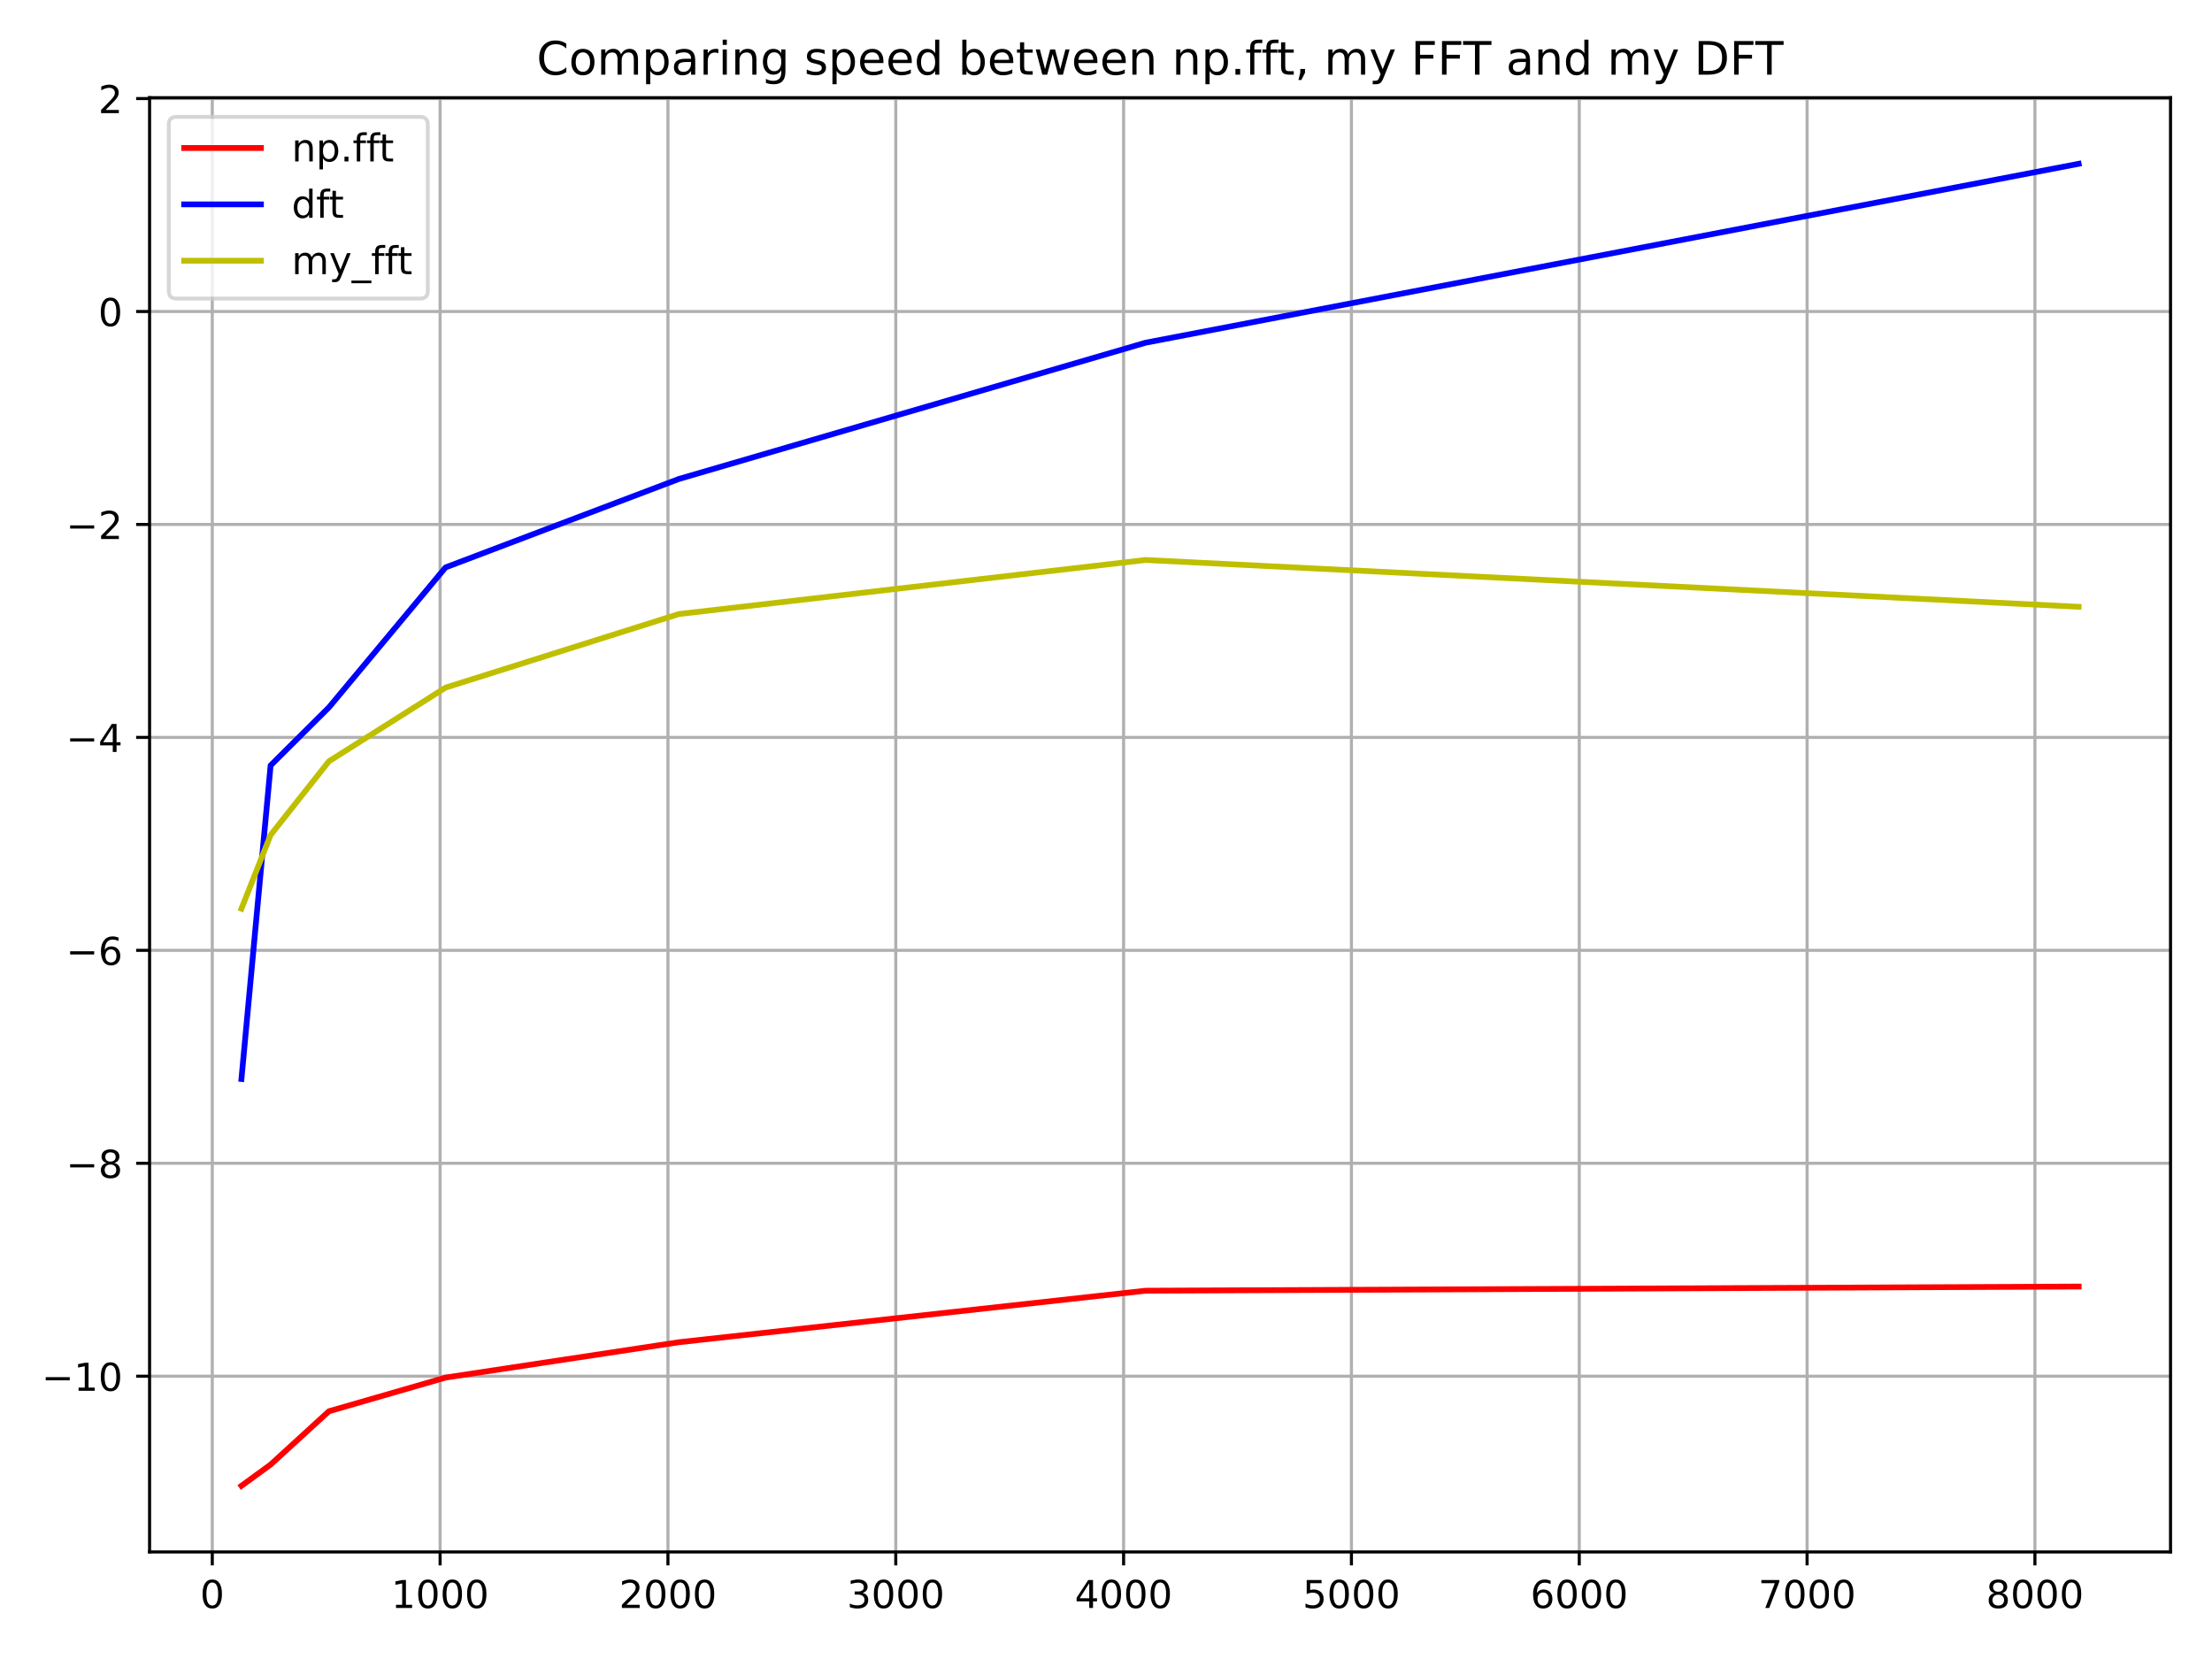
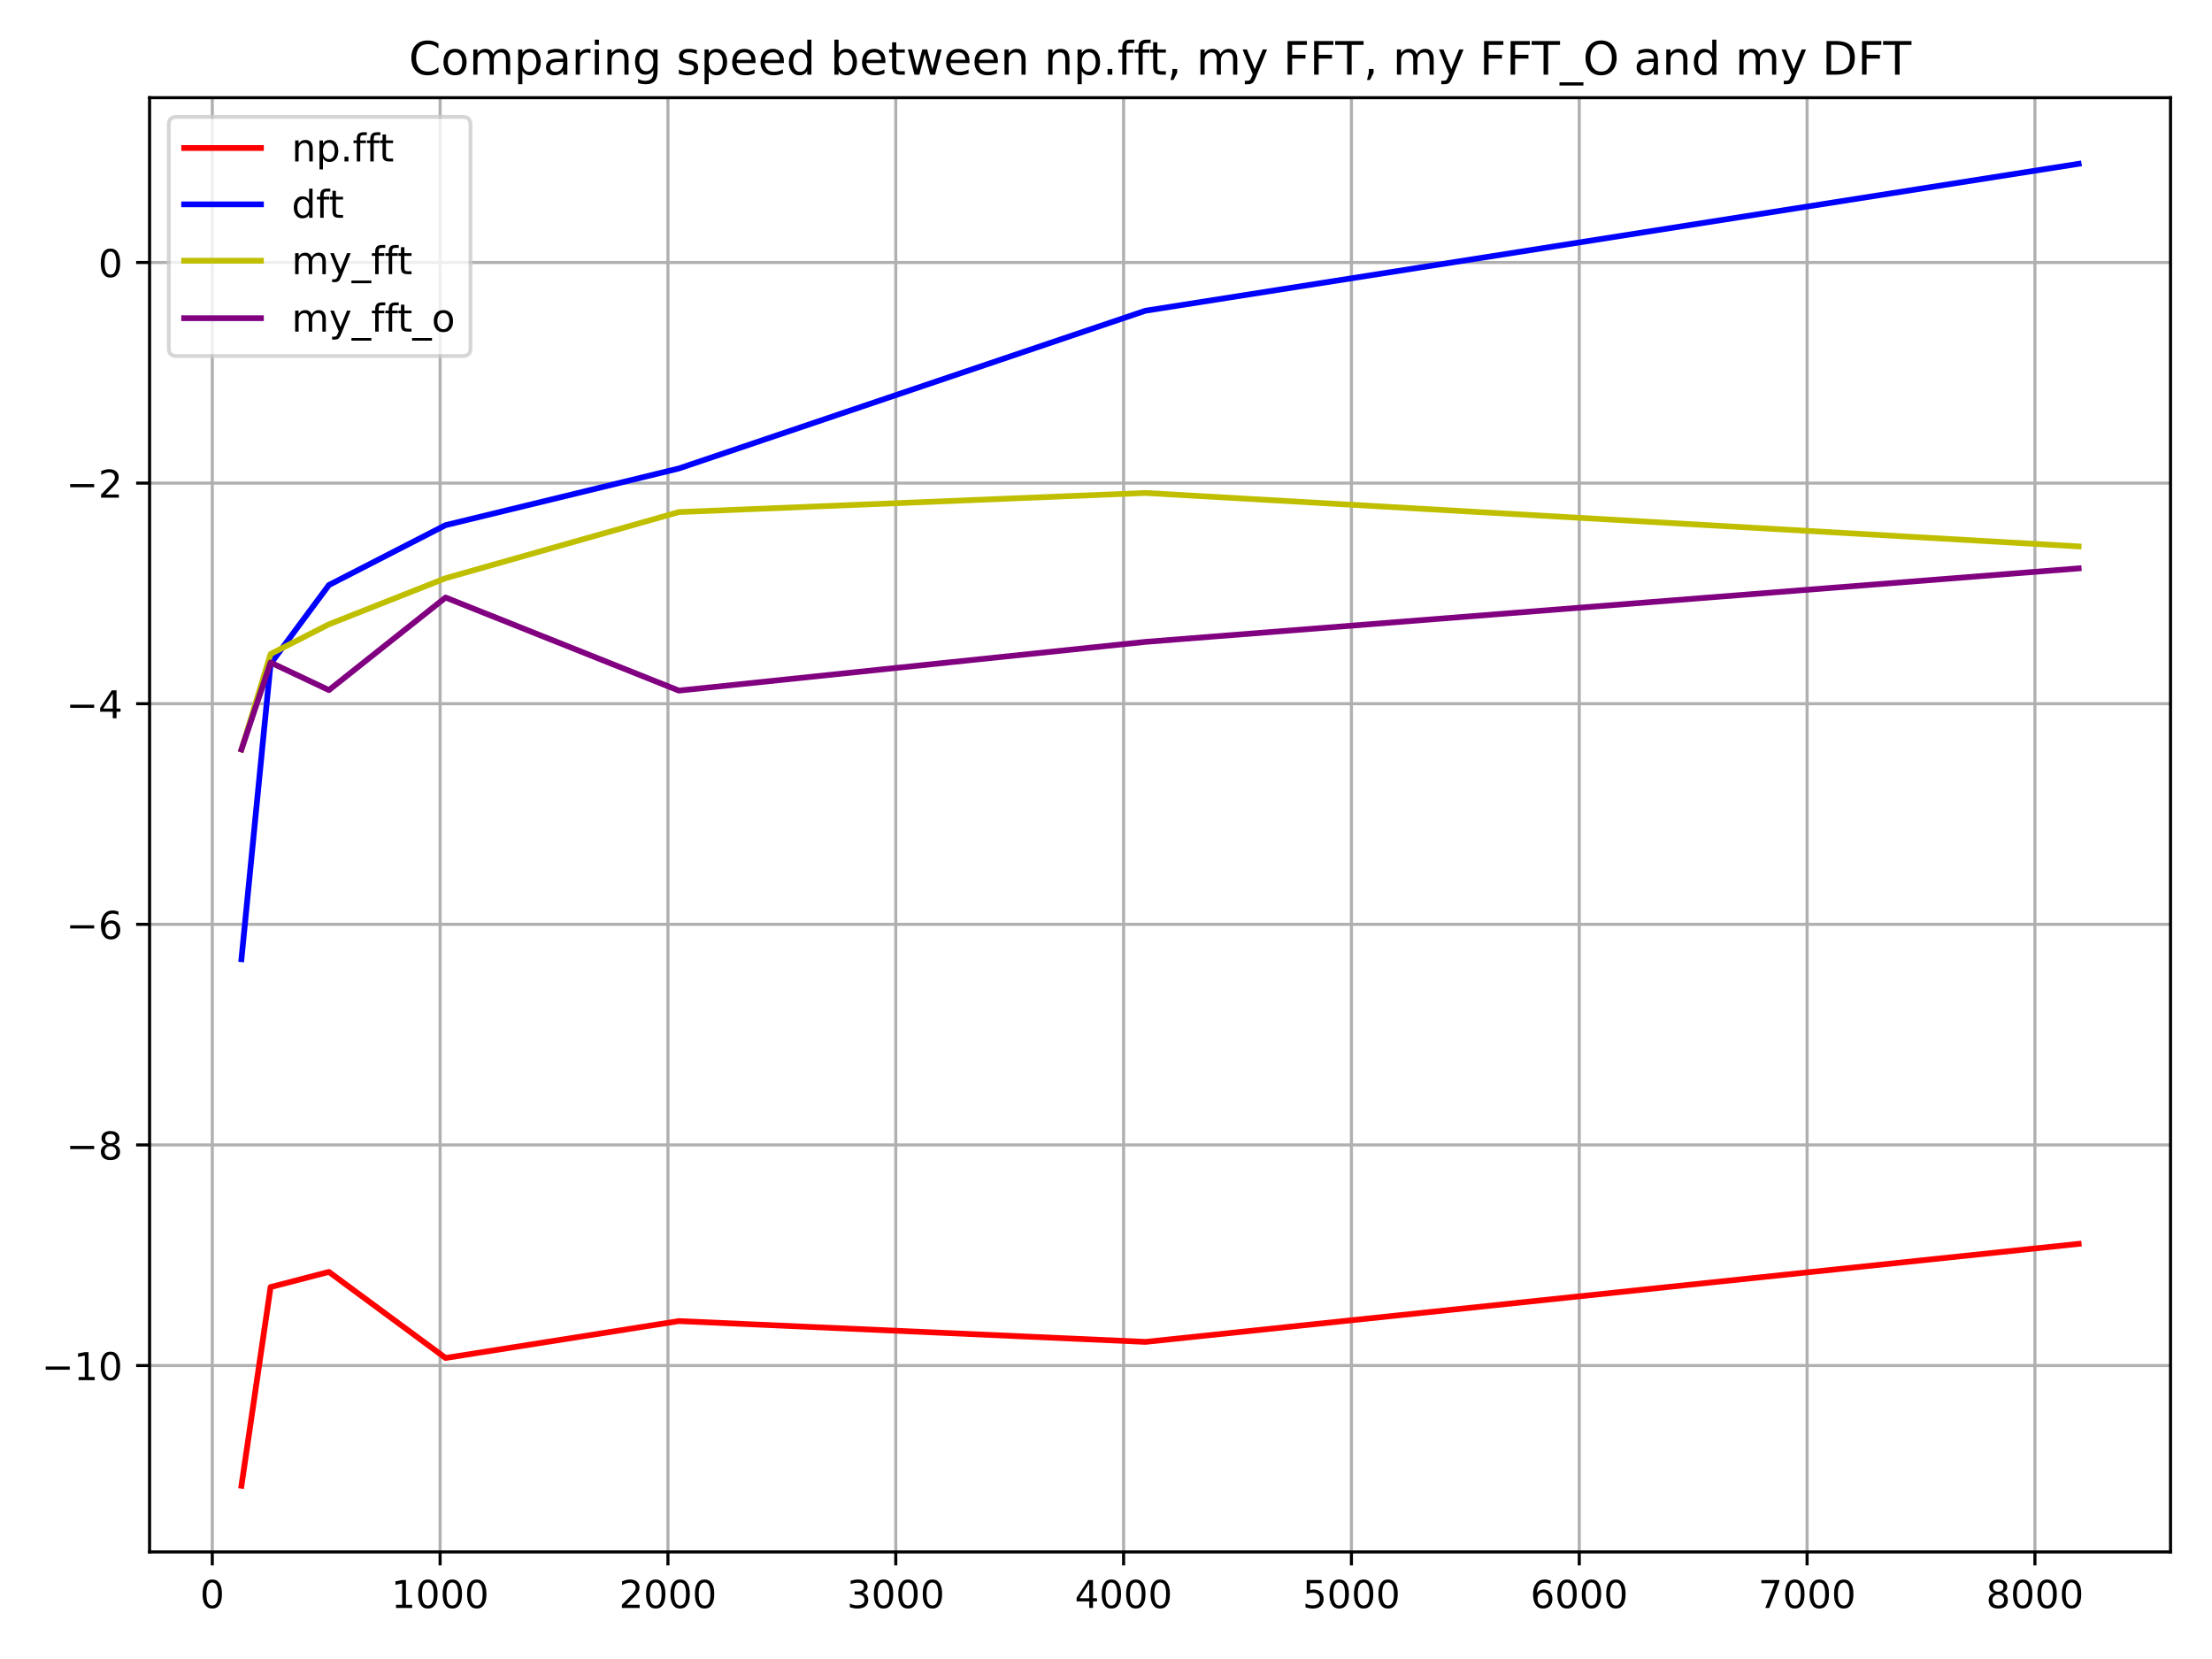
<svg xmlns="http://www.w3.org/2000/svg" xmlns:xlink="http://www.w3.org/1999/xlink" width="576pt" height="432pt" viewBox="0 0 576 432" version="1.1">
  <defs>
    <style type="text/css">*{stroke-linejoin: round; stroke-linecap: butt}</style>
  </defs>
  <g id="figure_1">
    <g id="patch_1">
      <path d="M 0 432  L 576 432  L 576 0  L 0 0  z " style="fill: #ffffff" />
    </g>
    <g id="axes_1">
      <g id="patch_2">
        <path d="M 38.95 404.12  L 565.2 404.12  L 565.2 25.44  L 38.95 25.44  z " style="fill: #ffffff" />
      </g>
      <g id="matplotlib.axis_1">
        <g id="xtick_1">
          <g id="line2d_1">
-             <path d="M 55.277 404.12  L 55.277 25.44  " clip-path="url(#pedcce61a46)" style="fill: none; stroke: #b0b0b0; stroke-width: 0.8; stroke-linecap: square" />
+             <path d="M 55.277 404.12  L 55.277 25.44  " clip-path="url(#pbc22d2a9b4)" style="fill: none; stroke: #b0b0b0; stroke-width: 0.8; stroke-linecap: square" />
          </g>
          <g id="line2d_2">
            <defs>
-               <path id="ma2c60ef2f4" d="M 0 0  L 0 3.5  " style="stroke: #000000; stroke-width: 0.8" />
+               <path id="m56d3297365" d="M 0 0  L 0 3.5  " style="stroke: #000000; stroke-width: 0.8" />
            </defs>
            <g>
-               <use xlink:href="#ma2c60ef2f4" x="55.277" y="404.12" style="stroke: #000000; stroke-width: 0.8" />
+               <use xlink:href="#m56d3297365" x="55.277" y="404.12" style="stroke: #000000; stroke-width: 0.8" />
            </g>
          </g>
          <g id="text_1">
            <g transform="translate(52.09541 418.7184) scale(0.1 -0.1)">
              <defs>
                <path id="DejaVuSans-30" d="M 2034 4250  Q 1547 4250 1301 3770  Q 1056 3291 1056 2328  Q 1056 1369 1301 889  Q 1547 409 2034 409  Q 2525 409 2770 889  Q 3016 1369 3016 2328  Q 3016 3291 2770 3770  Q 2525 4250 2034 4250  z M 2034 4750  Q 2819 4750 3233 4129  Q 3647 3509 3647 2328  Q 3647 1150 3233 529  Q 2819 -91 2034 -91  Q 1250 -91 836 529  Q 422 1150 422 2328  Q 422 3509 836 4129  Q 1250 4750 2034 4750  z " transform="scale(0.015625)" />
              </defs>
              <use xlink:href="#DejaVuSans-30" />
            </g>
          </g>
        </g>
        <g id="xtick_2">
          <g id="line2d_3">
-             <path d="M 114.603 404.12  L 114.603 25.44  " clip-path="url(#pedcce61a46)" style="fill: none; stroke: #b0b0b0; stroke-width: 0.8; stroke-linecap: square" />
+             <path d="M 114.603 404.12  L 114.603 25.44  " clip-path="url(#pbc22d2a9b4)" style="fill: none; stroke: #b0b0b0; stroke-width: 0.8; stroke-linecap: square" />
          </g>
          <g id="line2d_4">
            <g>
-               <use xlink:href="#ma2c60ef2f4" x="114.603" y="404.12" style="stroke: #000000; stroke-width: 0.8" />
+               <use xlink:href="#m56d3297365" x="114.603" y="404.12" style="stroke: #000000; stroke-width: 0.8" />
            </g>
          </g>
          <g id="text_2">
            <g transform="translate(101.8782 418.7184) scale(0.1 -0.1)">
              <defs>
                <path id="DejaVuSans-31" d="M 794 531  L 1825 531  L 1825 4091  L 703 3866  L 703 4441  L 1819 4666  L 2450 4666  L 2450 531  L 3481 531  L 3481 0  L 794 0  L 794 531  z " transform="scale(0.015625)" />
              </defs>
              <use xlink:href="#DejaVuSans-31" />
              <use xlink:href="#DejaVuSans-30" x="63.623" />
              <use xlink:href="#DejaVuSans-30" x="127.246" />
              <use xlink:href="#DejaVuSans-30" x="190.869" />
            </g>
          </g>
        </g>
        <g id="xtick_3">
          <g id="line2d_5">
-             <path d="M 173.93 404.12  L 173.93 25.44  " clip-path="url(#pedcce61a46)" style="fill: none; stroke: #b0b0b0; stroke-width: 0.8; stroke-linecap: square" />
+             <path d="M 173.93 404.12  L 173.93 25.44  " clip-path="url(#pbc22d2a9b4)" style="fill: none; stroke: #b0b0b0; stroke-width: 0.8; stroke-linecap: square" />
          </g>
          <g id="line2d_6">
            <g>
-               <use xlink:href="#ma2c60ef2f4" x="173.93" y="404.12" style="stroke: #000000; stroke-width: 0.8" />
+               <use xlink:href="#m56d3297365" x="173.93" y="404.12" style="stroke: #000000; stroke-width: 0.8" />
            </g>
          </g>
          <g id="text_3">
            <g transform="translate(161.2047 418.7184) scale(0.1 -0.1)">
              <defs>
                <path id="DejaVuSans-32" d="M 1228 531  L 3431 531  L 3431 0  L 469 0  L 469 531  Q 828 903 1448 1529  Q 2069 2156 2228 2338  Q 2531 2678 2651 2914  Q 2772 3150 2772 3378  Q 2772 3750 2511 3984  Q 2250 4219 1831 4219  Q 1534 4219 1204 4116  Q 875 4013 500 3803  L 500 4441  Q 881 4594 1212 4672  Q 1544 4750 1819 4750  Q 2544 4750 2975 4387  Q 3406 4025 3406 3419  Q 3406 3131 3298 2873  Q 3191 2616 2906 2266  Q 2828 2175 2409 1742  Q 1991 1309 1228 531  z " transform="scale(0.015625)" />
              </defs>
              <use xlink:href="#DejaVuSans-32" />
              <use xlink:href="#DejaVuSans-30" x="63.623" />
              <use xlink:href="#DejaVuSans-30" x="127.246" />
              <use xlink:href="#DejaVuSans-30" x="190.869" />
            </g>
          </g>
        </g>
        <g id="xtick_4">
          <g id="line2d_7">
-             <path d="M 233.256 404.12  L 233.256 25.44  " clip-path="url(#pedcce61a46)" style="fill: none; stroke: #b0b0b0; stroke-width: 0.8; stroke-linecap: square" />
+             <path d="M 233.256 404.12  L 233.256 25.44  " clip-path="url(#pbc22d2a9b4)" style="fill: none; stroke: #b0b0b0; stroke-width: 0.8; stroke-linecap: square" />
          </g>
          <g id="line2d_8">
            <g>
-               <use xlink:href="#ma2c60ef2f4" x="233.256" y="404.12" style="stroke: #000000; stroke-width: 0.8" />
+               <use xlink:href="#m56d3297365" x="233.256" y="404.12" style="stroke: #000000; stroke-width: 0.8" />
            </g>
          </g>
          <g id="text_4">
            <g transform="translate(220.5312 418.7184) scale(0.1 -0.1)">
              <defs>
                <path id="DejaVuSans-33" d="M 2597 2516  Q 3050 2419 3304 2112  Q 3559 1806 3559 1356  Q 3559 666 3084 287  Q 2609 -91 1734 -91  Q 1441 -91 1130 -33  Q 819 25 488 141  L 488 750  Q 750 597 1062 519  Q 1375 441 1716 441  Q 2309 441 2620 675  Q 2931 909 2931 1356  Q 2931 1769 2642 2001  Q 2353 2234 1838 2234  L 1294 2234  L 1294 2753  L 1863 2753  Q 2328 2753 2575 2939  Q 2822 3125 2822 3475  Q 2822 3834 2567 4026  Q 2313 4219 1838 4219  Q 1578 4219 1281 4162  Q 984 4106 628 3988  L 628 4550  Q 988 4650 1302 4700  Q 1616 4750 1894 4750  Q 2613 4750 3031 4423  Q 3450 4097 3450 3541  Q 3450 3153 3228 2886  Q 3006 2619 2597 2516  z " transform="scale(0.015625)" />
              </defs>
              <use xlink:href="#DejaVuSans-33" />
              <use xlink:href="#DejaVuSans-30" x="63.623" />
              <use xlink:href="#DejaVuSans-30" x="127.246" />
              <use xlink:href="#DejaVuSans-30" x="190.869" />
            </g>
          </g>
        </g>
        <g id="xtick_5">
          <g id="line2d_9">
-             <path d="M 292.583 404.12  L 292.583 25.44  " clip-path="url(#pedcce61a46)" style="fill: none; stroke: #b0b0b0; stroke-width: 0.8; stroke-linecap: square" />
+             <path d="M 292.583 404.12  L 292.583 25.44  " clip-path="url(#pbc22d2a9b4)" style="fill: none; stroke: #b0b0b0; stroke-width: 0.8; stroke-linecap: square" />
          </g>
          <g id="line2d_10">
            <g>
-               <use xlink:href="#ma2c60ef2f4" x="292.583" y="404.12" style="stroke: #000000; stroke-width: 0.8" />
+               <use xlink:href="#m56d3297365" x="292.583" y="404.12" style="stroke: #000000; stroke-width: 0.8" />
            </g>
          </g>
          <g id="text_5">
            <g transform="translate(279.8578 418.7184) scale(0.1 -0.1)">
              <defs>
                <path id="DejaVuSans-34" d="M 2419 4116  L 825 1625  L 2419 1625  L 2419 4116  z M 2253 4666  L 3047 4666  L 3047 1625  L 3713 1625  L 3713 1100  L 3047 1100  L 3047 0  L 2419 0  L 2419 1100  L 313 1100  L 313 1709  L 2253 4666  z " transform="scale(0.015625)" />
              </defs>
              <use xlink:href="#DejaVuSans-34" />
              <use xlink:href="#DejaVuSans-30" x="63.623" />
              <use xlink:href="#DejaVuSans-30" x="127.246" />
              <use xlink:href="#DejaVuSans-30" x="190.869" />
            </g>
          </g>
        </g>
        <g id="xtick_6">
          <g id="line2d_11">
-             <path d="M 351.909 404.12  L 351.909 25.44  " clip-path="url(#pedcce61a46)" style="fill: none; stroke: #b0b0b0; stroke-width: 0.8; stroke-linecap: square" />
+             <path d="M 351.909 404.12  L 351.909 25.44  " clip-path="url(#pbc22d2a9b4)" style="fill: none; stroke: #b0b0b0; stroke-width: 0.8; stroke-linecap: square" />
          </g>
          <g id="line2d_12">
            <g>
-               <use xlink:href="#ma2c60ef2f4" x="351.909" y="404.12" style="stroke: #000000; stroke-width: 0.8" />
+               <use xlink:href="#m56d3297365" x="351.909" y="404.12" style="stroke: #000000; stroke-width: 0.8" />
            </g>
          </g>
          <g id="text_6">
            <g transform="translate(339.1843 418.7184) scale(0.1 -0.1)">
              <defs>
                <path id="DejaVuSans-35" d="M 691 4666  L 3169 4666  L 3169 4134  L 1269 4134  L 1269 2991  Q 1406 3038 1543 3061  Q 1681 3084 1819 3084  Q 2600 3084 3056 2656  Q 3513 2228 3513 1497  Q 3513 744 3044 326  Q 2575 -91 1722 -91  Q 1428 -91 1123 -41  Q 819 9 494 109  L 494 744  Q 775 591 1075 516  Q 1375 441 1709 441  Q 2250 441 2565 725  Q 2881 1009 2881 1497  Q 2881 1984 2565 2268  Q 2250 2553 1709 2553  Q 1456 2553 1204 2497  Q 953 2441 691 2322  L 691 4666  z " transform="scale(0.015625)" />
              </defs>
              <use xlink:href="#DejaVuSans-35" />
              <use xlink:href="#DejaVuSans-30" x="63.623" />
              <use xlink:href="#DejaVuSans-30" x="127.246" />
              <use xlink:href="#DejaVuSans-30" x="190.869" />
            </g>
          </g>
        </g>
        <g id="xtick_7">
          <g id="line2d_13">
-             <path d="M 411.236 404.12  L 411.236 25.44  " clip-path="url(#pedcce61a46)" style="fill: none; stroke: #b0b0b0; stroke-width: 0.8; stroke-linecap: square" />
+             <path d="M 411.236 404.12  L 411.236 25.44  " clip-path="url(#pbc22d2a9b4)" style="fill: none; stroke: #b0b0b0; stroke-width: 0.8; stroke-linecap: square" />
          </g>
          <g id="line2d_14">
            <g>
-               <use xlink:href="#ma2c60ef2f4" x="411.236" y="404.12" style="stroke: #000000; stroke-width: 0.8" />
+               <use xlink:href="#m56d3297365" x="411.236" y="404.12" style="stroke: #000000; stroke-width: 0.8" />
            </g>
          </g>
          <g id="text_7">
            <g transform="translate(398.5108 418.7184) scale(0.1 -0.1)">
              <defs>
                <path id="DejaVuSans-36" d="M 2113 2584  Q 1688 2584 1439 2293  Q 1191 2003 1191 1497  Q 1191 994 1439 701  Q 1688 409 2113 409  Q 2538 409 2786 701  Q 3034 994 3034 1497  Q 3034 2003 2786 2293  Q 2538 2584 2113 2584  z M 3366 4563  L 3366 3988  Q 3128 4100 2886 4159  Q 2644 4219 2406 4219  Q 1781 4219 1451 3797  Q 1122 3375 1075 2522  Q 1259 2794 1537 2939  Q 1816 3084 2150 3084  Q 2853 3084 3261 2657  Q 3669 2231 3669 1497  Q 3669 778 3244 343  Q 2819 -91 2113 -91  Q 1303 -91 875 529  Q 447 1150 447 2328  Q 447 3434 972 4092  Q 1497 4750 2381 4750  Q 2619 4750 2861 4703  Q 3103 4656 3366 4563  z " transform="scale(0.015625)" />
              </defs>
              <use xlink:href="#DejaVuSans-36" />
              <use xlink:href="#DejaVuSans-30" x="63.623" />
              <use xlink:href="#DejaVuSans-30" x="127.246" />
              <use xlink:href="#DejaVuSans-30" x="190.869" />
            </g>
          </g>
        </g>
        <g id="xtick_8">
          <g id="line2d_15">
-             <path d="M 470.562 404.12  L 470.562 25.44  " clip-path="url(#pedcce61a46)" style="fill: none; stroke: #b0b0b0; stroke-width: 0.8; stroke-linecap: square" />
+             <path d="M 470.562 404.12  L 470.562 25.44  " clip-path="url(#pbc22d2a9b4)" style="fill: none; stroke: #b0b0b0; stroke-width: 0.8; stroke-linecap: square" />
          </g>
          <g id="line2d_16">
            <g>
-               <use xlink:href="#ma2c60ef2f4" x="470.562" y="404.12" style="stroke: #000000; stroke-width: 0.8" />
+               <use xlink:href="#m56d3297365" x="470.562" y="404.12" style="stroke: #000000; stroke-width: 0.8" />
            </g>
          </g>
          <g id="text_8">
            <g transform="translate(457.8373 418.7184) scale(0.1 -0.1)">
              <defs>
                <path id="DejaVuSans-37" d="M 525 4666  L 3525 4666  L 3525 4397  L 1831 0  L 1172 0  L 2766 4134  L 525 4134  L 525 4666  z " transform="scale(0.015625)" />
              </defs>
              <use xlink:href="#DejaVuSans-37" />
              <use xlink:href="#DejaVuSans-30" x="63.623" />
              <use xlink:href="#DejaVuSans-30" x="127.246" />
              <use xlink:href="#DejaVuSans-30" x="190.869" />
            </g>
          </g>
        </g>
        <g id="xtick_9">
          <g id="line2d_17">
-             <path d="M 529.889 404.12  L 529.889 25.44  " clip-path="url(#pedcce61a46)" style="fill: none; stroke: #b0b0b0; stroke-width: 0.8; stroke-linecap: square" />
+             <path d="M 529.889 404.12  L 529.889 25.44  " clip-path="url(#pbc22d2a9b4)" style="fill: none; stroke: #b0b0b0; stroke-width: 0.8; stroke-linecap: square" />
          </g>
          <g id="line2d_18">
            <g>
-               <use xlink:href="#ma2c60ef2f4" x="529.889" y="404.12" style="stroke: #000000; stroke-width: 0.8" />
+               <use xlink:href="#m56d3297365" x="529.889" y="404.12" style="stroke: #000000; stroke-width: 0.8" />
            </g>
          </g>
          <g id="text_9">
            <g transform="translate(517.1639 418.7184) scale(0.1 -0.1)">
              <defs>
                <path id="DejaVuSans-38" d="M 2034 2216  Q 1584 2216 1326 1975  Q 1069 1734 1069 1313  Q 1069 891 1326 650  Q 1584 409 2034 409  Q 2484 409 2743 651  Q 3003 894 3003 1313  Q 3003 1734 2745 1975  Q 2488 2216 2034 2216  z M 1403 2484  Q 997 2584 770 2862  Q 544 3141 544 3541  Q 544 4100 942 4425  Q 1341 4750 2034 4750  Q 2731 4750 3128 4425  Q 3525 4100 3525 3541  Q 3525 3141 3298 2862  Q 3072 2584 2669 2484  Q 3125 2378 3379 2068  Q 3634 1759 3634 1313  Q 3634 634 3220 271  Q 2806 -91 2034 -91  Q 1263 -91 848 271  Q 434 634 434 1313  Q 434 1759 690 2068  Q 947 2378 1403 2484  z M 1172 3481  Q 1172 3119 1398 2916  Q 1625 2713 2034 2713  Q 2441 2713 2670 2916  Q 2900 3119 2900 3481  Q 2900 3844 2670 4047  Q 2441 4250 2034 4250  Q 1625 4250 1398 4047  Q 1172 3844 1172 3481  z " transform="scale(0.015625)" />
              </defs>
              <use xlink:href="#DejaVuSans-38" />
              <use xlink:href="#DejaVuSans-30" x="63.623" />
              <use xlink:href="#DejaVuSans-30" x="127.246" />
              <use xlink:href="#DejaVuSans-30" x="190.869" />
            </g>
          </g>
        </g>
      </g>
      <g id="matplotlib.axis_2">
        <g id="ytick_1">
          <g id="line2d_19">
-             <path d="M 38.95 358.358  L 565.2 358.358  " clip-path="url(#pedcce61a46)" style="fill: none; stroke: #b0b0b0; stroke-width: 0.8; stroke-linecap: square" />
+             <path d="M 38.95 355.588  L 565.2 355.588  " clip-path="url(#pbc22d2a9b4)" style="fill: none; stroke: #b0b0b0; stroke-width: 0.8; stroke-linecap: square" />
          </g>
          <g id="line2d_20">
            <defs>
-               <path id="m88c259d09c" d="M 0 0  L -3.5 0  " style="stroke: #000000; stroke-width: 0.8" />
+               <path id="m1c35c0973a" d="M 0 0  L -3.5 0  " style="stroke: #000000; stroke-width: 0.8" />
            </defs>
            <g>
-               <use xlink:href="#m88c259d09c" x="38.95" y="358.358" style="stroke: #000000; stroke-width: 0.8" />
+               <use xlink:href="#m1c35c0973a" x="38.95" y="355.588" style="stroke: #000000; stroke-width: 0.8" />
            </g>
          </g>
          <g id="text_10">
-             <g transform="translate(10.84531 362.1573) scale(0.1 -0.1)">
+             <g transform="translate(10.84531 359.3875) scale(0.1 -0.1)">
              <defs>
                <path id="DejaVuSans-2212" d="M 678 2272  L 4684 2272  L 4684 1741  L 678 1741  L 678 2272  z " transform="scale(0.015625)" />
              </defs>
              <use xlink:href="#DejaVuSans-2212" />
              <use xlink:href="#DejaVuSans-31" x="83.789" />
              <use xlink:href="#DejaVuSans-30" x="147.412" />
            </g>
          </g>
        </g>
        <g id="ytick_2">
          <g id="line2d_21">
-             <path d="M 38.95 302.908  L 565.2 302.908  " clip-path="url(#pedcce61a46)" style="fill: none; stroke: #b0b0b0; stroke-width: 0.8; stroke-linecap: square" />
+             <path d="M 38.95 298.141  L 565.2 298.141  " clip-path="url(#pbc22d2a9b4)" style="fill: none; stroke: #b0b0b0; stroke-width: 0.8; stroke-linecap: square" />
          </g>
          <g id="line2d_22">
            <g>
-               <use xlink:href="#m88c259d09c" x="38.95" y="302.908" style="stroke: #000000; stroke-width: 0.8" />
+               <use xlink:href="#m1c35c0973a" x="38.95" y="298.141" style="stroke: #000000; stroke-width: 0.8" />
            </g>
          </g>
          <g id="text_11">
-             <g transform="translate(17.20781 306.7076) scale(0.1 -0.1)">
+             <g transform="translate(17.20781 301.9401) scale(0.1 -0.1)">
              <use xlink:href="#DejaVuSans-2212" />
              <use xlink:href="#DejaVuSans-38" x="83.789" />
            </g>
          </g>
        </g>
        <g id="ytick_3">
          <g id="line2d_23">
-             <path d="M 38.95 247.459  L 565.2 247.459  " clip-path="url(#pedcce61a46)" style="fill: none; stroke: #b0b0b0; stroke-width: 0.8; stroke-linecap: square" />
+             <path d="M 38.95 240.693  L 565.2 240.693  " clip-path="url(#pbc22d2a9b4)" style="fill: none; stroke: #b0b0b0; stroke-width: 0.8; stroke-linecap: square" />
          </g>
          <g id="line2d_24">
            <g>
-               <use xlink:href="#m88c259d09c" x="38.95" y="247.459" style="stroke: #000000; stroke-width: 0.8" />
+               <use xlink:href="#m1c35c0973a" x="38.95" y="240.693" style="stroke: #000000; stroke-width: 0.8" />
            </g>
          </g>
          <g id="text_12">
-             <g transform="translate(17.20781 251.2578) scale(0.1 -0.1)">
+             <g transform="translate(17.20781 244.4926) scale(0.1 -0.1)">
              <use xlink:href="#DejaVuSans-2212" />
              <use xlink:href="#DejaVuSans-36" x="83.789" />
            </g>
          </g>
        </g>
        <g id="ytick_4">
          <g id="line2d_25">
-             <path d="M 38.95 192.009  L 565.2 192.009  " clip-path="url(#pedcce61a46)" style="fill: none; stroke: #b0b0b0; stroke-width: 0.8; stroke-linecap: square" />
+             <path d="M 38.95 183.246  L 565.2 183.246  " clip-path="url(#pbc22d2a9b4)" style="fill: none; stroke: #b0b0b0; stroke-width: 0.8; stroke-linecap: square" />
          </g>
          <g id="line2d_26">
            <g>
-               <use xlink:href="#m88c259d09c" x="38.95" y="192.009" style="stroke: #000000; stroke-width: 0.8" />
+               <use xlink:href="#m1c35c0973a" x="38.95" y="183.246" style="stroke: #000000; stroke-width: 0.8" />
            </g>
          </g>
          <g id="text_13">
-             <g transform="translate(17.20781 195.808) scale(0.1 -0.1)">
+             <g transform="translate(17.20781 187.0452) scale(0.1 -0.1)">
              <use xlink:href="#DejaVuSans-2212" />
              <use xlink:href="#DejaVuSans-34" x="83.789" />
            </g>
          </g>
        </g>
        <g id="ytick_5">
          <g id="line2d_27">
-             <path d="M 38.95 136.559  L 565.2 136.559  " clip-path="url(#pedcce61a46)" style="fill: none; stroke: #b0b0b0; stroke-width: 0.8; stroke-linecap: square" />
+             <path d="M 38.95 125.799  L 565.2 125.799  " clip-path="url(#pbc22d2a9b4)" style="fill: none; stroke: #b0b0b0; stroke-width: 0.8; stroke-linecap: square" />
          </g>
          <g id="line2d_28">
            <g>
-               <use xlink:href="#m88c259d09c" x="38.95" y="136.559" style="stroke: #000000; stroke-width: 0.8" />
+               <use xlink:href="#m1c35c0973a" x="38.95" y="125.799" style="stroke: #000000; stroke-width: 0.8" />
            </g>
          </g>
          <g id="text_14">
-             <g transform="translate(17.20781 140.3583) scale(0.1 -0.1)">
+             <g transform="translate(17.20781 129.5978) scale(0.1 -0.1)">
              <use xlink:href="#DejaVuSans-2212" />
              <use xlink:href="#DejaVuSans-32" x="83.789" />
            </g>
          </g>
        </g>
        <g id="ytick_6">
          <g id="line2d_29">
-             <path d="M 38.95 81.109  L 565.2 81.109  " clip-path="url(#pedcce61a46)" style="fill: none; stroke: #b0b0b0; stroke-width: 0.8; stroke-linecap: square" />
+             <path d="M 38.95 68.351  L 565.2 68.351  " clip-path="url(#pbc22d2a9b4)" style="fill: none; stroke: #b0b0b0; stroke-width: 0.8; stroke-linecap: square" />
          </g>
          <g id="line2d_30">
            <g>
-               <use xlink:href="#m88c259d09c" x="38.95" y="81.109" style="stroke: #000000; stroke-width: 0.8" />
+               <use xlink:href="#m1c35c0973a" x="38.95" y="68.351" style="stroke: #000000; stroke-width: 0.8" />
            </g>
          </g>
          <g id="text_15">
-             <g transform="translate(25.5875 84.9085) scale(0.1 -0.1)">
+             <g transform="translate(25.5875 72.15043) scale(0.1 -0.1)">
              <use xlink:href="#DejaVuSans-30" />
            </g>
          </g>
        </g>
-         <g id="ytick_7">
-           <g id="line2d_31">
-             <path d="M 38.95 25.66  L 565.2 25.66  " clip-path="url(#pedcce61a46)" style="fill: none; stroke: #b0b0b0; stroke-width: 0.8; stroke-linecap: square" />
-           </g>
-           <g id="line2d_32">
-             <g>
-               <use xlink:href="#m88c259d09c" x="38.95" y="25.66" style="stroke: #000000; stroke-width: 0.8" />
-             </g>
-           </g>
-           <g id="text_16">
-             <g transform="translate(25.5875 29.45873) scale(0.1 -0.1)">
-               <use xlink:href="#DejaVuSans-32" />
-             </g>
-           </g>
-         </g>
+       </g>
+       <g id="line2d_31">
+         <path d="M 62.87 386.907  L 70.464 335.144  L 85.652 331.207  L 116.027 353.61  L 176.777 344.005  L 298.278 349.424  L 541.28 323.895  " clip-path="url(#pbc22d2a9b4)" style="fill: none; stroke: #ff0000; stroke-width: 1.5; stroke-linecap: square" />
+       </g>
+       <g id="line2d_32">
+         <path d="M 62.87 249.773  L 70.464 172.826  L 85.652 152.338  L 116.027 136.747  L 176.777 121.987  L 298.278 80.908  L 541.28 42.653  " clip-path="url(#pbc22d2a9b4)" style="fill: none; stroke: #0000ff; stroke-width: 1.5; stroke-linecap: square" />
      </g>
      <g id="line2d_33">
-         <path d="M 62.87 386.907  L 70.464 381.381  L 85.652 367.487  L 116.027 358.713  L 176.777 349.511  L 298.278 336.099  L 541.28 335.012  " clip-path="url(#pedcce61a46)" style="fill: none; stroke: #ff0000; stroke-width: 1.5; stroke-linecap: square" />
+         <path d="M 62.87 195.213  L 70.464 170.3  L 85.652 162.567  L 116.027 150.564  L 176.777 133.34  L 298.278 128.367  L 541.28 142.286  " clip-path="url(#pbc22d2a9b4)" style="fill: none; stroke: #bfbf00; stroke-width: 1.5; stroke-linecap: square" />
      </g>
      <g id="line2d_34">
-         <path d="M 62.87 280.972  L 70.464 199.321  L 85.652 184.206  L 116.027 147.749  L 176.777 124.724  L 298.278 89.248  L 541.28 42.653  " clip-path="url(#pedcce61a46)" style="fill: none; stroke: #0000ff; stroke-width: 1.5; stroke-linecap: square" />
-       </g>
-       <g id="line2d_35">
-         <path d="M 62.87 236.631  L 70.464 217.435  L 85.652 198.237  L 116.027 179.051  L 176.777 159.893  L 298.278 145.818  L 541.28 158.011  " clip-path="url(#pedcce61a46)" style="fill: none; stroke: #bfbf00; stroke-width: 1.5; stroke-linecap: square" />
+         <path d="M 62.87 195.165  L 70.464 172.522  L 85.652 179.696  L 116.027 155.595  L 176.777 179.832  L 298.278 167.141  L 541.28 148.002  " clip-path="url(#pbc22d2a9b4)" style="fill: none; stroke: #800080; stroke-width: 1.5; stroke-linecap: square" />
      </g>
      <g id="patch_3">
        <path d="M 38.95 404.12  L 38.95 25.44  " style="fill: none; stroke: #000000; stroke-width: 0.8; stroke-linejoin: miter; stroke-linecap: square" />
      </g>
      <g id="patch_4">
        <path d="M 565.2 404.12  L 565.2 25.44  " style="fill: none; stroke: #000000; stroke-width: 0.8; stroke-linejoin: miter; stroke-linecap: square" />
      </g>
      <g id="patch_5">
        <path d="M 38.95 404.12  L 565.2 404.12  " style="fill: none; stroke: #000000; stroke-width: 0.8; stroke-linejoin: miter; stroke-linecap: square" />
      </g>
      <g id="patch_6">
        <path d="M 38.95 25.44  L 565.2 25.44  " style="fill: none; stroke: #000000; stroke-width: 0.8; stroke-linejoin: miter; stroke-linecap: square" />
      </g>
-       <g id="text_17">
-         <g transform="translate(139.7413 19.44) scale(0.12 -0.12)">
+       <g id="text_16">
+         <g transform="translate(106.4403 19.44) scale(0.12 -0.12)">
          <defs>
            <path id="DejaVuSans-43" d="M 4122 4306  L 4122 3641  Q 3803 3938 3442 4084  Q 3081 4231 2675 4231  Q 1875 4231 1450 3742  Q 1025 3253 1025 2328  Q 1025 1406 1450 917  Q 1875 428 2675 428  Q 3081 428 3442 575  Q 3803 722 4122 1019  L 4122 359  Q 3791 134 3420 21  Q 3050 -91 2638 -91  Q 1578 -91 968 557  Q 359 1206 359 2328  Q 359 3453 968 4101  Q 1578 4750 2638 4750  Q 3056 4750 3426 4639  Q 3797 4528 4122 4306  z " transform="scale(0.015625)" />
            <path id="DejaVuSans-6f" d="M 1959 3097  Q 1497 3097 1228 2736  Q 959 2375 959 1747  Q 959 1119 1226 758  Q 1494 397 1959 397  Q 2419 397 2687 759  Q 2956 1122 2956 1747  Q 2956 2369 2687 2733  Q 2419 3097 1959 3097  z M 1959 3584  Q 2709 3584 3137 3096  Q 3566 2609 3566 1747  Q 3566 888 3137 398  Q 2709 -91 1959 -91  Q 1206 -91 779 398  Q 353 888 353 1747  Q 353 2609 779 3096  Q 1206 3584 1959 3584  z " transform="scale(0.015625)" />
            <path id="DejaVuSans-6d" d="M 3328 2828  Q 3544 3216 3844 3400  Q 4144 3584 4550 3584  Q 5097 3584 5394 3201  Q 5691 2819 5691 2113  L 5691 0  L 5113 0  L 5113 2094  Q 5113 2597 4934 2840  Q 4756 3084 4391 3084  Q 3944 3084 3684 2787  Q 3425 2491 3425 1978  L 3425 0  L 2847 0  L 2847 2094  Q 2847 2600 2669 2842  Q 2491 3084 2119 3084  Q 1678 3084 1418 2786  Q 1159 2488 1159 1978  L 1159 0  L 581 0  L 581 3500  L 1159 3500  L 1159 2956  Q 1356 3278 1631 3431  Q 1906 3584 2284 3584  Q 2666 3584 2933 3390  Q 3200 3197 3328 2828  z " transform="scale(0.015625)" />
            <path id="DejaVuSans-70" d="M 1159 525  L 1159 -1331  L 581 -1331  L 581 3500  L 1159 3500  L 1159 2969  Q 1341 3281 1617 3432  Q 1894 3584 2278 3584  Q 2916 3584 3314 3078  Q 3713 2572 3713 1747  Q 3713 922 3314 415  Q 2916 -91 2278 -91  Q 1894 -91 1617 61  Q 1341 213 1159 525  z M 3116 1747  Q 3116 2381 2855 2742  Q 2594 3103 2138 3103  Q 1681 3103 1420 2742  Q 1159 2381 1159 1747  Q 1159 1113 1420 752  Q 1681 391 2138 391  Q 2594 391 2855 752  Q 3116 1113 3116 1747  z " transform="scale(0.015625)" />
            <path id="DejaVuSans-61" d="M 2194 1759  Q 1497 1759 1228 1600  Q 959 1441 959 1056  Q 959 750 1161 570  Q 1363 391 1709 391  Q 2188 391 2477 730  Q 2766 1069 2766 1631  L 2766 1759  L 2194 1759  z M 3341 1997  L 3341 0  L 2766 0  L 2766 531  Q 2569 213 2275 61  Q 1981 -91 1556 -91  Q 1019 -91 701 211  Q 384 513 384 1019  Q 384 1609 779 1909  Q 1175 2209 1959 2209  L 2766 2209  L 2766 2266  Q 2766 2663 2505 2880  Q 2244 3097 1772 3097  Q 1472 3097 1187 3025  Q 903 2953 641 2809  L 641 3341  Q 956 3463 1253 3523  Q 1550 3584 1831 3584  Q 2591 3584 2966 3190  Q 3341 2797 3341 1997  z " transform="scale(0.015625)" />
            <path id="DejaVuSans-72" d="M 2631 2963  Q 2534 3019 2420 3045  Q 2306 3072 2169 3072  Q 1681 3072 1420 2755  Q 1159 2438 1159 1844  L 1159 0  L 581 0  L 581 3500  L 1159 3500  L 1159 2956  Q 1341 3275 1631 3429  Q 1922 3584 2338 3584  Q 2397 3584 2469 3576  Q 2541 3569 2628 3553  L 2631 2963  z " transform="scale(0.015625)" />
            <path id="DejaVuSans-69" d="M 603 3500  L 1178 3500  L 1178 0  L 603 0  L 603 3500  z M 603 4863  L 1178 4863  L 1178 4134  L 603 4134  L 603 4863  z " transform="scale(0.015625)" />
            <path id="DejaVuSans-6e" d="M 3513 2113  L 3513 0  L 2938 0  L 2938 2094  Q 2938 2591 2744 2837  Q 2550 3084 2163 3084  Q 1697 3084 1428 2787  Q 1159 2491 1159 1978  L 1159 0  L 581 0  L 581 3500  L 1159 3500  L 1159 2956  Q 1366 3272 1645 3428  Q 1925 3584 2291 3584  Q 2894 3584 3203 3211  Q 3513 2838 3513 2113  z " transform="scale(0.015625)" />
            <path id="DejaVuSans-67" d="M 2906 1791  Q 2906 2416 2648 2759  Q 2391 3103 1925 3103  Q 1463 3103 1205 2759  Q 947 2416 947 1791  Q 947 1169 1205 825  Q 1463 481 1925 481  Q 2391 481 2648 825  Q 2906 1169 2906 1791  z M 3481 434  Q 3481 -459 3084 -895  Q 2688 -1331 1869 -1331  Q 1566 -1331 1297 -1286  Q 1028 -1241 775 -1147  L 775 -588  Q 1028 -725 1275 -790  Q 1522 -856 1778 -856  Q 2344 -856 2625 -561  Q 2906 -266 2906 331  L 2906 616  Q 2728 306 2450 153  Q 2172 0 1784 0  Q 1141 0 747 490  Q 353 981 353 1791  Q 353 2603 747 3093  Q 1141 3584 1784 3584  Q 2172 3584 2450 3431  Q 2728 3278 2906 2969  L 2906 3500  L 3481 3500  L 3481 434  z " transform="scale(0.015625)" />
            <path id="DejaVuSans-20" transform="scale(0.015625)" />
            <path id="DejaVuSans-73" d="M 2834 3397  L 2834 2853  Q 2591 2978 2328 3040  Q 2066 3103 1784 3103  Q 1356 3103 1142 2972  Q 928 2841 928 2578  Q 928 2378 1081 2264  Q 1234 2150 1697 2047  L 1894 2003  Q 2506 1872 2764 1633  Q 3022 1394 3022 966  Q 3022 478 2636 193  Q 2250 -91 1575 -91  Q 1294 -91 989 -36  Q 684 19 347 128  L 347 722  Q 666 556 975 473  Q 1284 391 1588 391  Q 1994 391 2212 530  Q 2431 669 2431 922  Q 2431 1156 2273 1281  Q 2116 1406 1581 1522  L 1381 1569  Q 847 1681 609 1914  Q 372 2147 372 2553  Q 372 3047 722 3315  Q 1072 3584 1716 3584  Q 2034 3584 2315 3537  Q 2597 3491 2834 3397  z " transform="scale(0.015625)" />
            <path id="DejaVuSans-65" d="M 3597 1894  L 3597 1613  L 953 1613  Q 991 1019 1311 708  Q 1631 397 2203 397  Q 2534 397 2845 478  Q 3156 559 3463 722  L 3463 178  Q 3153 47 2828 -22  Q 2503 -91 2169 -91  Q 1331 -91 842 396  Q 353 884 353 1716  Q 353 2575 817 3079  Q 1281 3584 2069 3584  Q 2775 3584 3186 3129  Q 3597 2675 3597 1894  z M 3022 2063  Q 3016 2534 2758 2815  Q 2500 3097 2075 3097  Q 1594 3097 1305 2825  Q 1016 2553 972 2059  L 3022 2063  z " transform="scale(0.015625)" />
            <path id="DejaVuSans-64" d="M 2906 2969  L 2906 4863  L 3481 4863  L 3481 0  L 2906 0  L 2906 525  Q 2725 213 2448 61  Q 2172 -91 1784 -91  Q 1150 -91 751 415  Q 353 922 353 1747  Q 353 2572 751 3078  Q 1150 3584 1784 3584  Q 2172 3584 2448 3432  Q 2725 3281 2906 2969  z M 947 1747  Q 947 1113 1208 752  Q 1469 391 1925 391  Q 2381 391 2643 752  Q 2906 1113 2906 1747  Q 2906 2381 2643 2742  Q 2381 3103 1925 3103  Q 1469 3103 1208 2742  Q 947 2381 947 1747  z " transform="scale(0.015625)" />
            <path id="DejaVuSans-62" d="M 3116 1747  Q 3116 2381 2855 2742  Q 2594 3103 2138 3103  Q 1681 3103 1420 2742  Q 1159 2381 1159 1747  Q 1159 1113 1420 752  Q 1681 391 2138 391  Q 2594 391 2855 752  Q 3116 1113 3116 1747  z M 1159 2969  Q 1341 3281 1617 3432  Q 1894 3584 2278 3584  Q 2916 3584 3314 3078  Q 3713 2572 3713 1747  Q 3713 922 3314 415  Q 2916 -91 2278 -91  Q 1894 -91 1617 61  Q 1341 213 1159 525  L 1159 0  L 581 0  L 581 4863  L 1159 4863  L 1159 2969  z " transform="scale(0.015625)" />
            <path id="DejaVuSans-74" d="M 1172 4494  L 1172 3500  L 2356 3500  L 2356 3053  L 1172 3053  L 1172 1153  Q 1172 725 1289 603  Q 1406 481 1766 481  L 2356 481  L 2356 0  L 1766 0  Q 1100 0 847 248  Q 594 497 594 1153  L 594 3053  L 172 3053  L 172 3500  L 594 3500  L 594 4494  L 1172 4494  z " transform="scale(0.015625)" />
            <path id="DejaVuSans-77" d="M 269 3500  L 844 3500  L 1563 769  L 2278 3500  L 2956 3500  L 3675 769  L 4391 3500  L 4966 3500  L 4050 0  L 3372 0  L 2619 2869  L 1863 0  L 1184 0  L 269 3500  z " transform="scale(0.015625)" />
            <path id="DejaVuSans-2e" d="M 684 794  L 1344 794  L 1344 0  L 684 0  L 684 794  z " transform="scale(0.015625)" />
            <path id="DejaVuSans-66" d="M 2375 4863  L 2375 4384  L 1825 4384  Q 1516 4384 1395 4259  Q 1275 4134 1275 3809  L 1275 3500  L 2222 3500  L 2222 3053  L 1275 3053  L 1275 0  L 697 0  L 697 3053  L 147 3053  L 147 3500  L 697 3500  L 697 3744  Q 697 4328 969 4595  Q 1241 4863 1831 4863  L 2375 4863  z " transform="scale(0.015625)" />
            <path id="DejaVuSans-2c" d="M 750 794  L 1409 794  L 1409 256  L 897 -744  L 494 -744  L 750 256  L 750 794  z " transform="scale(0.015625)" />
            <path id="DejaVuSans-79" d="M 2059 -325  Q 1816 -950 1584 -1140  Q 1353 -1331 966 -1331  L 506 -1331  L 506 -850  L 844 -850  Q 1081 -850 1212 -737  Q 1344 -625 1503 -206  L 1606 56  L 191 3500  L 800 3500  L 1894 763  L 2988 3500  L 3597 3500  L 2059 -325  z " transform="scale(0.015625)" />
            <path id="DejaVuSans-46" d="M 628 4666  L 3309 4666  L 3309 4134  L 1259 4134  L 1259 2759  L 3109 2759  L 3109 2228  L 1259 2228  L 1259 0  L 628 0  L 628 4666  z " transform="scale(0.015625)" />
            <path id="DejaVuSans-54" d="M -19 4666  L 3928 4666  L 3928 4134  L 2272 4134  L 2272 0  L 1638 0  L 1638 4134  L -19 4134  L -19 4666  z " transform="scale(0.015625)" />
+             <path id="DejaVuSans-5f" d="M 3263 -1063  L 3263 -1509  L -63 -1509  L -63 -1063  L 3263 -1063  z " transform="scale(0.015625)" />
+             <path id="DejaVuSans-4f" d="M 2522 4238  Q 1834 4238 1429 3725  Q 1025 3213 1025 2328  Q 1025 1447 1429 934  Q 1834 422 2522 422  Q 3209 422 3611 934  Q 4013 1447 4013 2328  Q 4013 3213 3611 3725  Q 3209 4238 2522 4238  z M 2522 4750  Q 3503 4750 4090 4092  Q 4678 3434 4678 2328  Q 4678 1225 4090 567  Q 3503 -91 2522 -91  Q 1538 -91 948 565  Q 359 1222 359 2328  Q 359 3434 948 4092  Q 1538 4750 2522 4750  z " transform="scale(0.015625)" />
            <path id="DejaVuSans-44" d="M 1259 4147  L 1259 519  L 2022 519  Q 2988 519 3436 956  Q 3884 1394 3884 2338  Q 3884 3275 3436 3711  Q 2988 4147 2022 4147  L 1259 4147  z M 628 4666  L 1925 4666  Q 3281 4666 3915 4102  Q 4550 3538 4550 2338  Q 4550 1131 3912 565  Q 3275 0 1925 0  L 628 0  L 628 4666  z " transform="scale(0.015625)" />
          </defs>
          <use xlink:href="#DejaVuSans-43" />
          <use xlink:href="#DejaVuSans-6f" x="69.824" />
          <use xlink:href="#DejaVuSans-6d" x="131.006" />
          <use xlink:href="#DejaVuSans-70" x="228.418" />
          <use xlink:href="#DejaVuSans-61" x="291.895" />
          <use xlink:href="#DejaVuSans-72" x="353.174" />
          <use xlink:href="#DejaVuSans-69" x="394.287" />
          <use xlink:href="#DejaVuSans-6e" x="422.07" />
          <use xlink:href="#DejaVuSans-67" x="485.449" />
          <use xlink:href="#DejaVuSans-20" x="548.926" />
          <use xlink:href="#DejaVuSans-73" x="580.713" />
          <use xlink:href="#DejaVuSans-70" x="632.812" />
          <use xlink:href="#DejaVuSans-65" x="696.289" />
          <use xlink:href="#DejaVuSans-65" x="757.812" />
          <use xlink:href="#DejaVuSans-64" x="819.336" />
          <use xlink:href="#DejaVuSans-20" x="882.812" />
          <use xlink:href="#DejaVuSans-62" x="914.6" />
          <use xlink:href="#DejaVuSans-65" x="978.076" />
          <use xlink:href="#DejaVuSans-74" x="1039.6" />
          <use xlink:href="#DejaVuSans-77" x="1078.809" />
          <use xlink:href="#DejaVuSans-65" x="1160.596" />
          <use xlink:href="#DejaVuSans-65" x="1222.119" />
          <use xlink:href="#DejaVuSans-6e" x="1283.643" />
          <use xlink:href="#DejaVuSans-20" x="1347.021" />
          <use xlink:href="#DejaVuSans-6e" x="1378.809" />
          <use xlink:href="#DejaVuSans-70" x="1442.188" />
          <use xlink:href="#DejaVuSans-2e" x="1505.664" />
          <use xlink:href="#DejaVuSans-66" x="1537.451" />
          <use xlink:href="#DejaVuSans-66" x="1572.656" />
          <use xlink:href="#DejaVuSans-74" x="1606.111" />
          <use xlink:href="#DejaVuSans-2c" x="1645.32" />
          <use xlink:href="#DejaVuSans-20" x="1677.107" />
          <use xlink:href="#DejaVuSans-6d" x="1708.895" />
          <use xlink:href="#DejaVuSans-79" x="1806.307" />
          <use xlink:href="#DejaVuSans-20" x="1865.486" />
          <use xlink:href="#DejaVuSans-46" x="1897.273" />
          <use xlink:href="#DejaVuSans-46" x="1954.793" />
          <use xlink:href="#DejaVuSans-54" x="2010.562" />
-           <use xlink:href="#DejaVuSans-20" x="2071.646" />
-           <use xlink:href="#DejaVuSans-61" x="2103.434" />
-           <use xlink:href="#DejaVuSans-6e" x="2164.713" />
-           <use xlink:href="#DejaVuSans-64" x="2228.092" />
-           <use xlink:href="#DejaVuSans-20" x="2291.568" />
-           <use xlink:href="#DejaVuSans-6d" x="2323.355" />
-           <use xlink:href="#DejaVuSans-79" x="2420.768" />
-           <use xlink:href="#DejaVuSans-20" x="2479.947" />
-           <use xlink:href="#DejaVuSans-44" x="2511.734" />
-           <use xlink:href="#DejaVuSans-46" x="2588.736" />
-           <use xlink:href="#DejaVuSans-54" x="2644.506" />
+           <use xlink:href="#DejaVuSans-2c" x="2071.646" />
+           <use xlink:href="#DejaVuSans-20" x="2103.434" />
+           <use xlink:href="#DejaVuSans-6d" x="2135.221" />
+           <use xlink:href="#DejaVuSans-79" x="2232.633" />
+           <use xlink:href="#DejaVuSans-20" x="2291.812" />
+           <use xlink:href="#DejaVuSans-46" x="2323.6" />
+           <use xlink:href="#DejaVuSans-46" x="2381.119" />
+           <use xlink:href="#DejaVuSans-54" x="2436.889" />
+           <use xlink:href="#DejaVuSans-5f" x="2497.973" />
+           <use xlink:href="#DejaVuSans-4f" x="2547.973" />
+           <use xlink:href="#DejaVuSans-20" x="2626.684" />
+           <use xlink:href="#DejaVuSans-61" x="2658.471" />
+           <use xlink:href="#DejaVuSans-6e" x="2719.75" />
+           <use xlink:href="#DejaVuSans-64" x="2783.129" />
+           <use xlink:href="#DejaVuSans-20" x="2846.605" />
+           <use xlink:href="#DejaVuSans-6d" x="2878.393" />
+           <use xlink:href="#DejaVuSans-79" x="2975.805" />
+           <use xlink:href="#DejaVuSans-20" x="3034.984" />
+           <use xlink:href="#DejaVuSans-44" x="3066.771" />
+           <use xlink:href="#DejaVuSans-46" x="3143.773" />
+           <use xlink:href="#DejaVuSans-54" x="3199.543" />
        </g>
      </g>
      <g id="legend_1">
        <g id="patch_7">
-           <path d="M 45.95 77.752  L 109.395 77.752  Q 111.395 77.752 111.395 75.752  L 111.395 32.44  Q 111.395 30.44 109.395 30.44  L 45.95 30.44  Q 43.95 30.44 43.95 32.44  L 43.95 75.752  Q 43.95 77.752 45.95 77.752  z " style="fill: #ffffff; opacity: 0.8; stroke: #cccccc; stroke-linejoin: miter" />
-         </g>
-         <g id="line2d_36">
+           <path d="M 45.95 92.709  L 120.514 92.709  Q 122.514 92.709 122.514 90.709  L 122.514 32.44  Q 122.514 30.44 120.514 30.44  L 45.95 30.44  Q 43.95 30.44 43.95 32.44  L 43.95 90.709  Q 43.95 92.709 45.95 92.709  z " style="fill: #ffffff; opacity: 0.8; stroke: #cccccc; stroke-linejoin: miter" />
+         </g>
+         <g id="line2d_35">
          <path d="M 47.95 38.538  L 57.95 38.538  L 67.95 38.538  " style="fill: none; stroke: #ff0000; stroke-width: 1.5; stroke-linecap: square" />
        </g>
-         <g id="text_18">
+         <g id="text_17">
          <g transform="translate(75.95 42.03844) scale(0.1 -0.1)">
            <use xlink:href="#DejaVuSans-6e" />
            <use xlink:href="#DejaVuSans-70" x="63.379" />
            <use xlink:href="#DejaVuSans-2e" x="126.855" />
            <use xlink:href="#DejaVuSans-66" x="158.643" />
            <use xlink:href="#DejaVuSans-66" x="193.848" />
            <use xlink:href="#DejaVuSans-74" x="227.303" />
          </g>
        </g>
-         <g id="line2d_37">
+         <g id="line2d_36">
          <path d="M 47.95 53.217  L 57.95 53.217  L 67.95 53.217  " style="fill: none; stroke: #0000ff; stroke-width: 1.5; stroke-linecap: square" />
        </g>
-         <g id="text_19">
+         <g id="text_18">
          <g transform="translate(75.95 56.71656) scale(0.1 -0.1)">
            <use xlink:href="#DejaVuSans-64" />
            <use xlink:href="#DejaVuSans-66" x="63.477" />
            <use xlink:href="#DejaVuSans-74" x="96.932" />
          </g>
        </g>
-         <g id="line2d_38">
+         <g id="line2d_37">
          <path d="M 47.95 67.895  L 57.95 67.895  L 67.95 67.895  " style="fill: none; stroke: #bfbf00; stroke-width: 1.5; stroke-linecap: square" />
        </g>
-         <g id="text_20">
+         <g id="text_19">
          <g transform="translate(75.95 71.39469) scale(0.1 -0.1)">
-             <defs>
-               <path id="DejaVuSans-5f" d="M 3263 -1063  L 3263 -1509  L -63 -1509  L -63 -1063  L 3263 -1063  z " transform="scale(0.015625)" />
-             </defs>
            <use xlink:href="#DejaVuSans-6d" />
            <use xlink:href="#DejaVuSans-79" x="97.412" />
            <use xlink:href="#DejaVuSans-5f" x="156.592" />
            <use xlink:href="#DejaVuSans-66" x="206.592" />
            <use xlink:href="#DejaVuSans-66" x="241.797" />
            <use xlink:href="#DejaVuSans-74" x="275.252" />
          </g>
        </g>
+         <g id="line2d_38">
+           <path d="M 47.95 82.851  L 57.95 82.851  L 67.95 82.851  " style="fill: none; stroke: #800080; stroke-width: 1.5; stroke-linecap: square" />
+         </g>
+         <g id="text_20">
+           <g transform="translate(75.95 86.35094) scale(0.1 -0.1)">
+             <use xlink:href="#DejaVuSans-6d" />
+             <use xlink:href="#DejaVuSans-79" x="97.412" />
+             <use xlink:href="#DejaVuSans-5f" x="156.592" />
+             <use xlink:href="#DejaVuSans-66" x="206.592" />
+             <use xlink:href="#DejaVuSans-66" x="241.797" />
+             <use xlink:href="#DejaVuSans-74" x="275.252" />
+             <use xlink:href="#DejaVuSans-5f" x="314.461" />
+             <use xlink:href="#DejaVuSans-6f" x="364.461" />
+           </g>
+         </g>
      </g>
    </g>
  </g>
  <defs>
-     <clipPath id="pedcce61a46">
+     <clipPath id="pbc22d2a9b4">
      <rect x="38.95" y="25.44" width="526.25" height="378.68" />
    </clipPath>
  </defs>
</svg>
